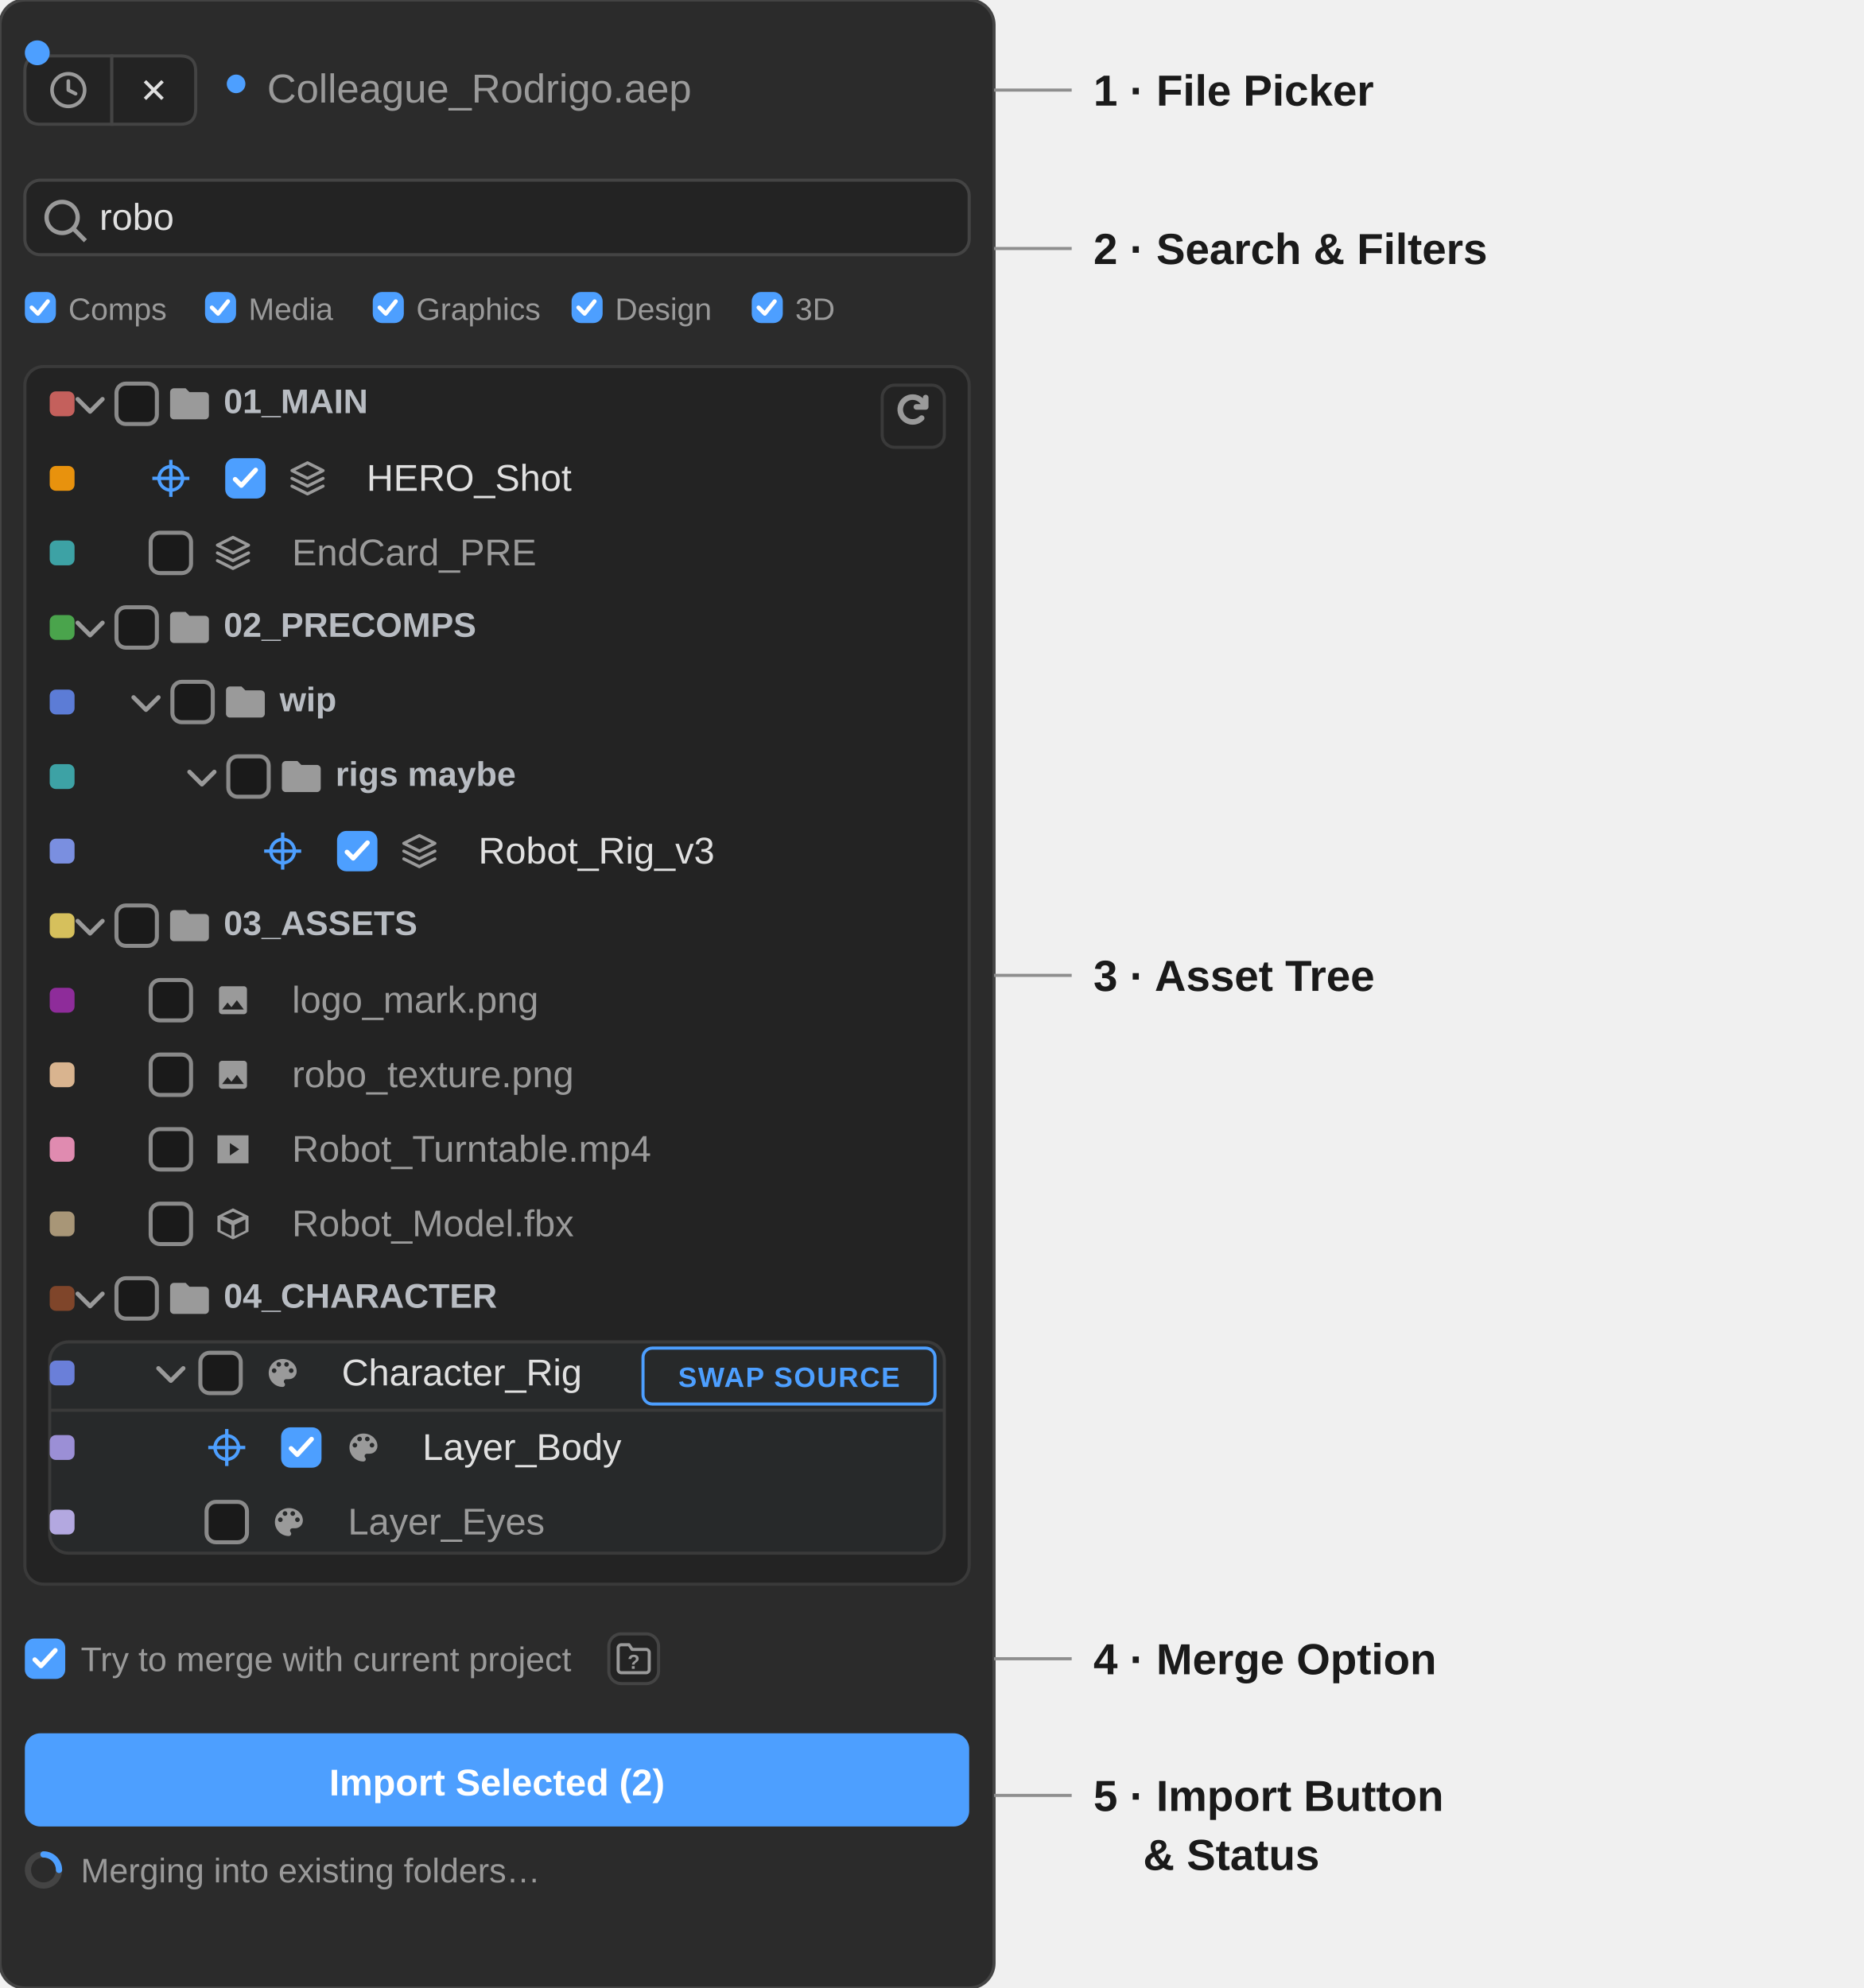
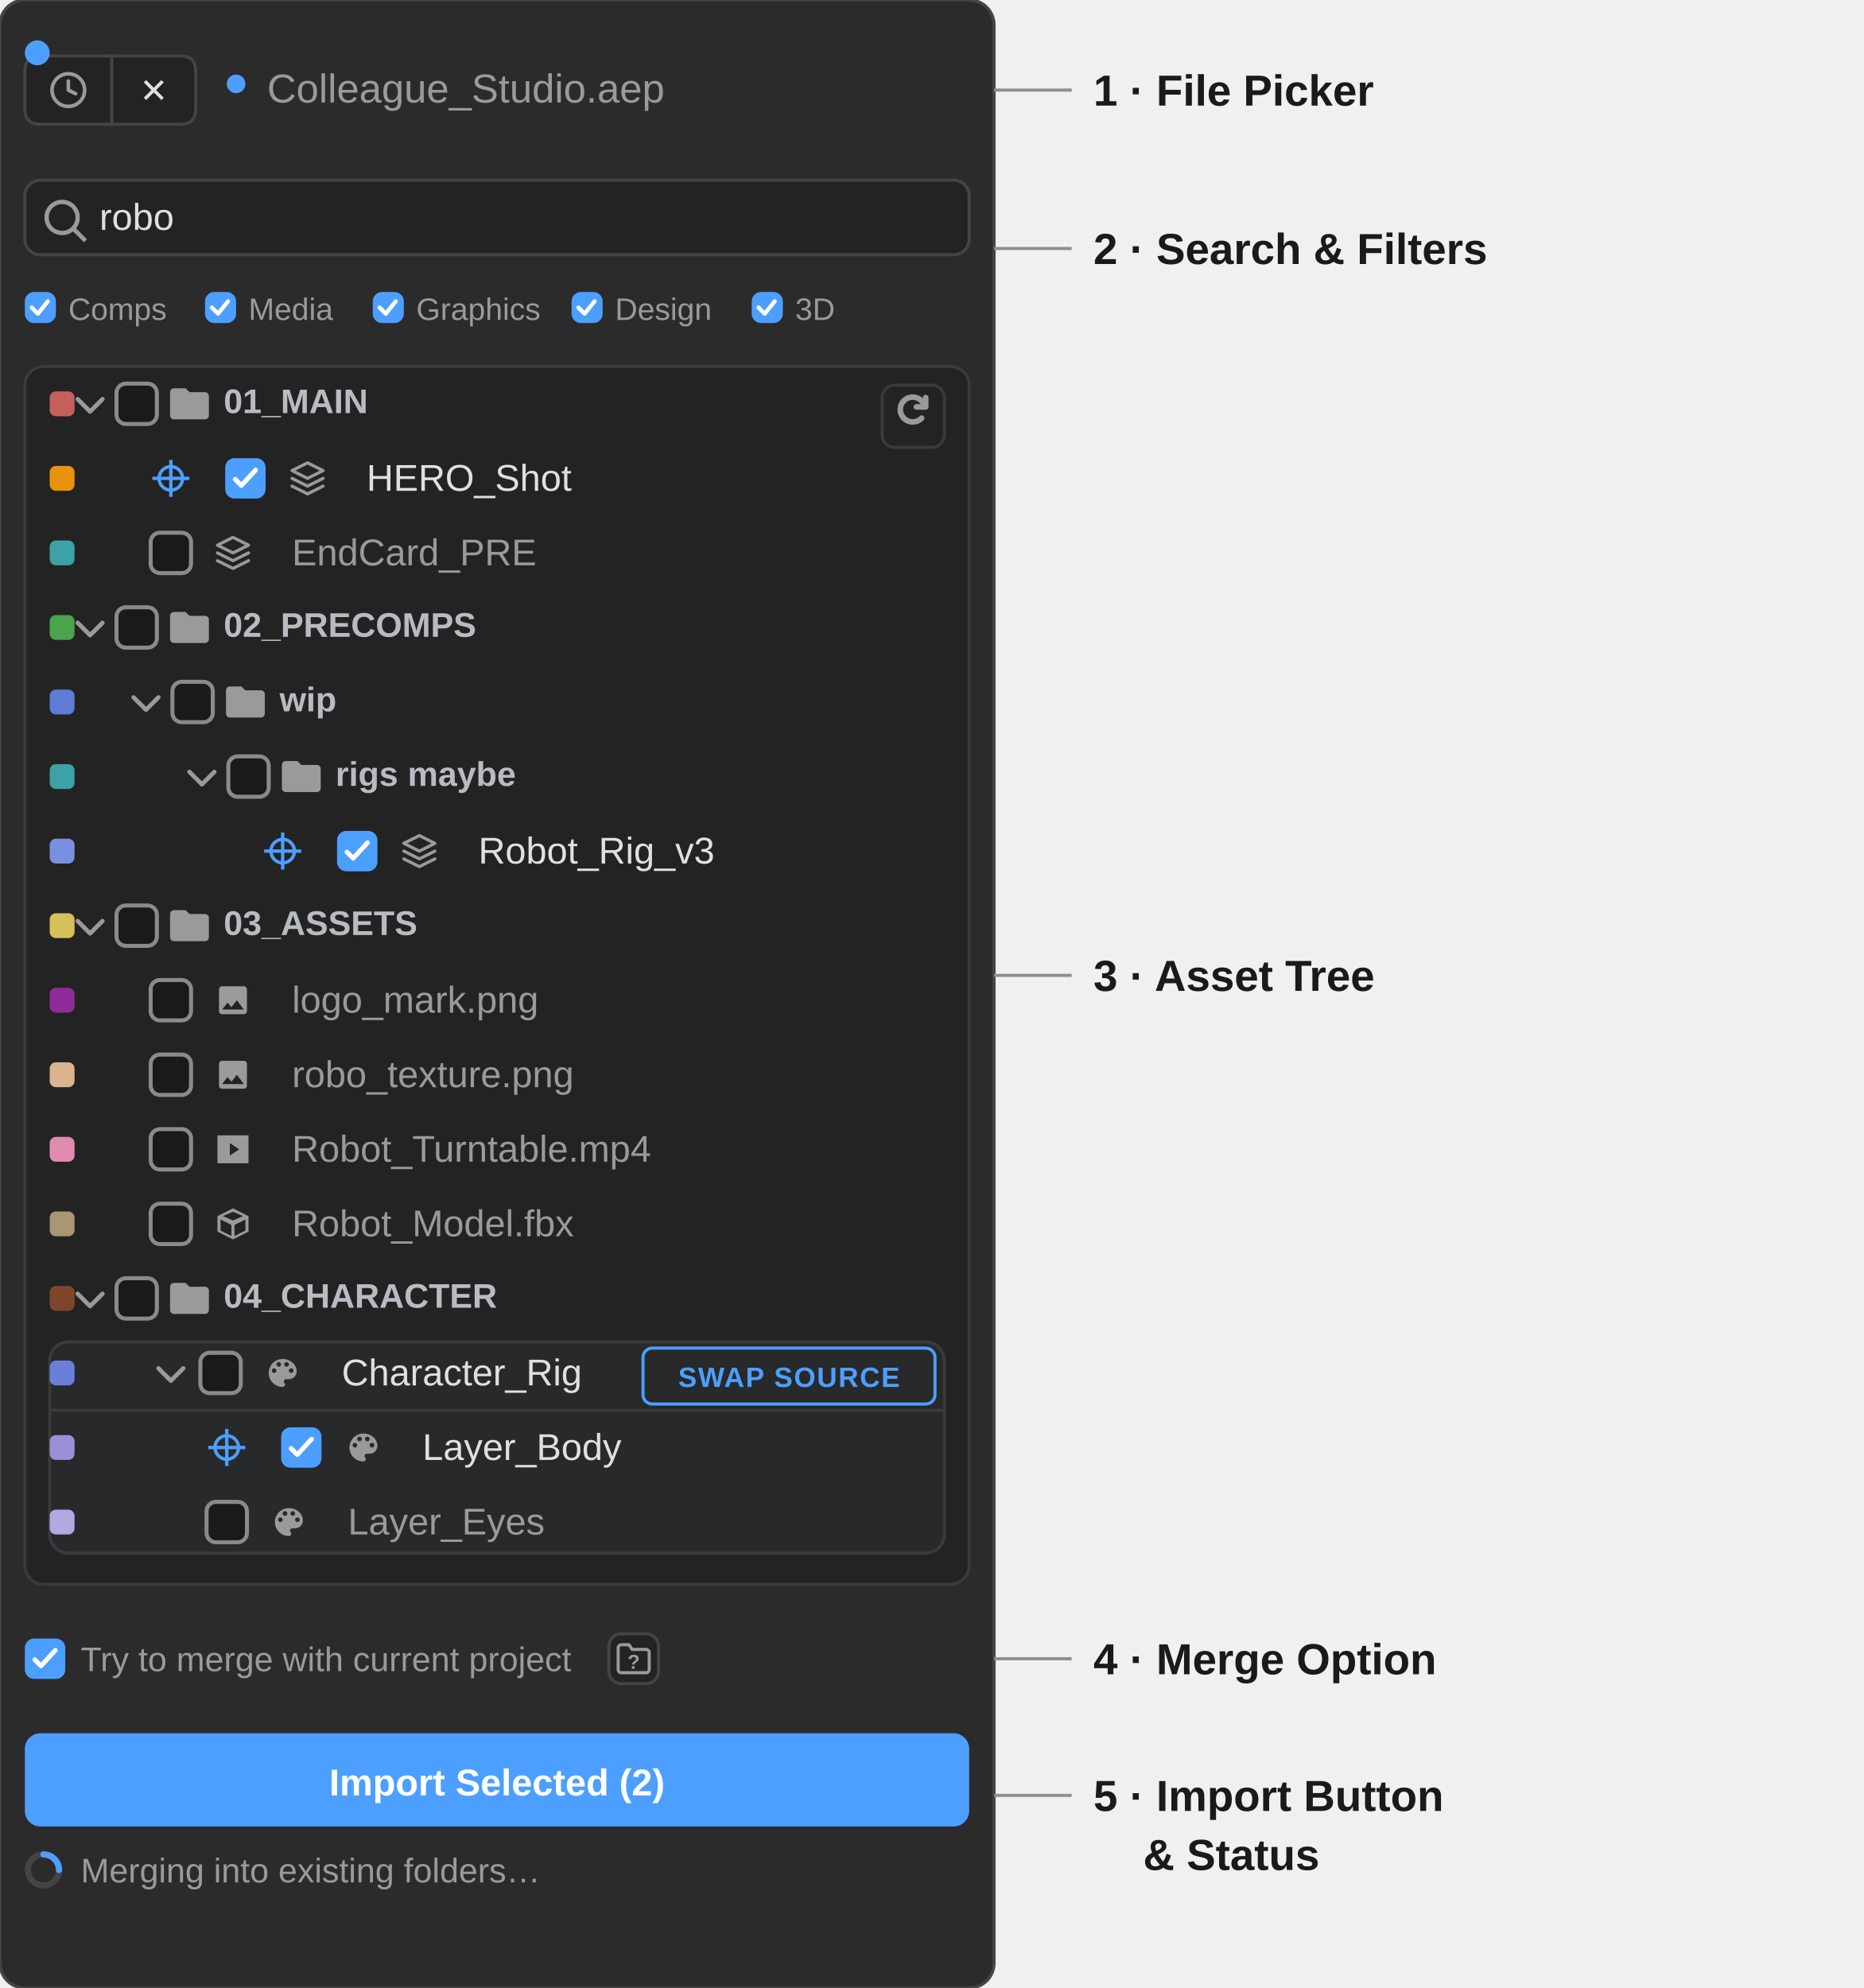
<svg xmlns="http://www.w3.org/2000/svg" xmlns:xlink="http://www.w3.org/1999/xlink" viewBox="0 0 600 640" font-family="Arial">
  <defs>
    <g id="chevron-down">
      <path d="M-4,-1.5 L0,2.5 L4,-1.5" fill="none" stroke="#9a9a9a" stroke-width="1.4" stroke-linecap="round" stroke-linejoin="round" />
    </g>
    <g id="chevron-right">
      <path d="M-1.5,-4 L2.5,0 L-1.5,4" fill="none" stroke="#9a9a9a" stroke-width="1.4" stroke-linecap="round" stroke-linejoin="round" />
    </g>
    <g id="folder-icon">
      <g transform="scale(0.625) translate(-12,-12)" fill="#9a9a9a">
        <path d="M10 4H4c-1.1 0-1.99.9-1.99 2L2 18c0 1.1.9 2 2 2h16c1.1 0 2-.9 2-2V8c0-1.1-.9-2-2-2h-8l-2-2z" />
      </g>
    </g>
    <g id="type-comp">
      <g transform="scale(0.5) translate(-12,-12)" fill="none" stroke="#9a9a9a" stroke-width="2" stroke-linejoin="round" stroke-linecap="round">
        <polygon points="12 2 2 7 12 12 22 7" />
        <polyline points="2 17 12 22 22 17" />
        <polyline points="2 12 12 17 22 12" />
      </g>
    </g>
    <g id="type-media">
      <g transform="scale(0.5) translate(-12,-12)" fill="#9a9a9a" fill-rule="evenodd">
        <path d="M2 3h20v18H2V3zm8 5v8l6-4-6-4z" />
      </g>
    </g>
    <g id="type-graphics">
      <g transform="scale(0.5) translate(-12,-12)" fill="#9a9a9a">
        <path d="M21 19V5c0-1.1-.9-2-2-2H5c-1.1 0-2 .9-2 2v14c0 1.1.9 2 2 2h14c1.1 0 2-.9 2-2zM8.5 13.5l2.5 3.01L14.5 12l4.5 6H5l3.5-4.5z" />
      </g>
    </g>
    <g id="type-design">
      <g transform="scale(0.5) translate(-12,-12)" fill="#9a9a9a">
        <path d="M12 3c-4.97 0-9 4.03-9 9s4.03 9 9 9c.83 0 1.5-.67 1.5-1.5 0-.39-.15-.74-.39-1.01-.23-.26-.38-.61-.38-.99 0-.83.67-1.5 1.5-1.5H16c2.76 0 5-2.24 5-5 0-4.42-4.03-8-9-8zm-5.5 9c-.83 0-1.5-.67-1.5-1.5S5.67 9 6.5 9 8 9.67 8 10.5 7.33 12 6.5 12zm3-4C8.67 8 8 7.33 8 6.5S8.67 5 9.5 5s1.5.67 1.5 1.5S10.33 8 9.5 8zm5 0c-.83 0-1.5-.67-1.5-1.5S13.67 5 14.5 5s1.5.67 1.5 1.5S15.33 8 14.5 8zm3 4c-.83 0-1.5-.67-1.5-1.5S16.67 9 17.5 9s1.5.67 1.5 1.5-.67 1.5-1.5 1.5z" />
      </g>
    </g>
    <g id="type-threed">
      <g transform="scale(0.5) translate(-12,-12)" fill="#9a9a9a">
        <path d="M12 2L2 7v10l10 5 10-5V7L12 2zm0 2.18L18.5 7 12 9.82 5.5 7 12 4.18zM4 9.18l7 3.5v7.14l-7-3.5V9.18zm9 10.64v-7.14l7-3.5v7.14l-7 3.5z" />
      </g>
    </g>
    <g id="target-icon">
      <g transform="scale(0.5417) translate(-12,-12)" fill="none" stroke-width="2">
        <circle cx="12" cy="12" r="7" />
        <line x1="12" y1="1" x2="12" y2="23" />
        <line x1="1" y1="12" x2="23" y2="12" />
      </g>
    </g>
    <g id="checkbox-off">
      <rect x="-6.5" y="-6.5" width="13" height="13" rx="3" fill="#1a1a1a" stroke="#8a8a8a" stroke-width="1.3" />
    </g>
    <g id="checkbox-on">
      <rect x="-6.5" y="-6.5" width="13" height="13" rx="3" fill="#4d9fff" />
      <path d="M-3.3,0.3 L-1.3,2.3 L3.3,-2.7" fill="none" stroke="#fff" stroke-width="1.5" stroke-linecap="round" stroke-linejoin="round" />
    </g>
    <g id="filter-check">
      <rect width="10" height="10" rx="3" fill="#4d9fff" />
      <path d="M2.2,5 L4.2,7 L7.4,3" fill="none" stroke="#fff" stroke-width="1.3" stroke-linecap="round" stroke-linejoin="round" />
    </g>
  </defs>
  <rect width="320" height="640" rx="8" fill="#2b2b2b" stroke="#444" />
  <path d="M13,18 H36 V40 H13 Q8,40 8,35 V23 Q8,18 13,18 Z" fill="#232323" stroke="#444" />
  <circle cx="12" cy="17" r="4" fill="#4d9fff" />
  <g transform="translate(22,29) scale(0.5833)" fill="none" stroke="#9a9a9a" stroke-width="2" stroke-linecap="round" stroke-linejoin="round">
    <circle r="9" />
    <polyline points="0,-5 0,0 4,2" />
  </g>
  <path d="M36,18 H58 Q63,18 63,23 V35 Q63,40 58,40 H36 Z" fill="#232323" stroke="#444" />
  <text x="49.5" y="33" fill="#e0e0e0" font-size="11" text-anchor="middle">✕</text>
  <circle cx="76" cy="27" r="3" fill="#4d9fff" />
-   <text x="86" y="33" fill="#9a9a9a" font-size="13">Colleague_Rodrigo.aep</text>
+   <text x="86" y="33" fill="#9a9a9a" font-size="13">Colleague_Studio.aep</text>
  <rect x="8" y="58" width="304" height="24" rx="5" fill="#232323" stroke="#444" />
  <g transform="translate(20,70)" fill="none" stroke="#9a9a9a" stroke-width="1.4">
    <circle r="5" />
    <line x1="3.9" y1="3.9" x2="7.5" y2="7.5" />
  </g>
  <text x="32" y="74" fill="#e0e0e0" font-size="12">robo</text>
  <g font-size="10" fill="#9a9a9a">
    <use xlink:href="#filter-check" href="#filter-check" x="8" y="94" />
    <text x="22" y="103">Comps</text>
    <use xlink:href="#filter-check" href="#filter-check" x="66" y="94" />
    <text x="80" y="103">Media</text>
    <use xlink:href="#filter-check" href="#filter-check" x="120" y="94" />
    <text x="134" y="103">Graphics</text>
    <use xlink:href="#filter-check" href="#filter-check" x="184" y="94" />
    <text x="198" y="103">Design</text>
    <use xlink:href="#filter-check" href="#filter-check" x="242" y="94" />
    <text x="256" y="103">3D</text>
  </g>
  <rect x="8" y="118" width="304" height="392" rx="6" fill="#232323" stroke="#3a3a3a" />
  <rect x="284" y="124" width="20" height="20" rx="4" fill="#232323" stroke="#3a3a3a" />
  <g transform="translate(294,134)" fill="none" stroke="#9a9a9a" stroke-width="1.8" stroke-linecap="round" stroke-linejoin="round">
    <polyline points="4,-6 4,-3 1,-3" />
    <path d="M2.7,0.6 A4,4 0 1 1 3.7,-3.1" />
  </g>
  <g font-size="12" fill="#e0e0e0">
    <rect x="16" y="126" width="8" height="8" rx="2" fill="#c4605c" />
    <use xlink:href="#chevron-down" href="#chevron-down" x="29" y="130" />
    <use xlink:href="#checkbox-off" href="#checkbox-off" x="44" y="130" />
    <use xlink:href="#folder-icon" href="#folder-icon" x="61" y="130" />
    <text x="72" y="133" fill="#b8bcc2" font-weight="600" font-size="11">01_MAIN</text>
    <rect x="16" y="150" width="8" height="8" rx="2" fill="#e8920d" />
    <use xlink:href="#target-icon" href="#target-icon" x="55" y="154" stroke="#4d9fff" />
    <use xlink:href="#checkbox-on" href="#checkbox-on" x="79" y="154" />
    <use xlink:href="#type-comp" href="#type-comp" x="99" y="154" />
    <text x="118" y="158">HERO_Shot</text>
    <rect x="16" y="174" width="8" height="8" rx="2" fill="#3da2a5" />
    <use xlink:href="#checkbox-off" href="#checkbox-off" x="55" y="178" />
    <use xlink:href="#type-comp" href="#type-comp" x="75" y="178" />
    <text x="94" y="182" fill="#9a9a9a">EndCard_PRE</text>
    <rect x="16" y="198" width="8" height="8" rx="2" fill="#4aa44c" />
    <use xlink:href="#chevron-down" href="#chevron-down" x="29" y="202" />
    <use xlink:href="#checkbox-off" href="#checkbox-off" x="44" y="202" />
    <use xlink:href="#folder-icon" href="#folder-icon" x="61" y="202" />
    <text x="72" y="205" fill="#b8bcc2" font-weight="600" font-size="11">02_PRECOMPS</text>
    <rect x="16" y="222" width="8" height="8" rx="2" fill="#5c7cd6" />
    <use xlink:href="#chevron-down" href="#chevron-down" x="47" y="226" />
    <use xlink:href="#checkbox-off" href="#checkbox-off" x="62" y="226" />
    <use xlink:href="#folder-icon" href="#folder-icon" x="79" y="226" />
    <text x="90" y="229" fill="#b8bcc2" font-weight="600" font-size="11">wip</text>
    <rect x="16" y="246" width="8" height="8" rx="2" fill="#3da2a5" />
    <use xlink:href="#chevron-down" href="#chevron-down" x="65" y="250" />
    <use xlink:href="#checkbox-off" href="#checkbox-off" x="80" y="250" />
    <use xlink:href="#folder-icon" href="#folder-icon" x="97" y="250" />
    <text x="108" y="253" fill="#b8bcc2" font-weight="600" font-size="11">rigs maybe</text>
    <rect x="16" y="270" width="8" height="8" rx="2" fill="#7a8fe0" />
    <use xlink:href="#target-icon" href="#target-icon" x="91" y="274" stroke="#4d9fff" />
    <use xlink:href="#checkbox-on" href="#checkbox-on" x="115" y="274" />
    <use xlink:href="#type-comp" href="#type-comp" x="135" y="274" />
    <text x="154" y="278">Robot_Rig_v3</text>
    <rect x="16" y="294" width="8" height="8" rx="2" fill="#d6c05c" />
    <use xlink:href="#chevron-down" href="#chevron-down" x="29" y="298" />
    <use xlink:href="#checkbox-off" href="#checkbox-off" x="44" y="298" />
    <use xlink:href="#folder-icon" href="#folder-icon" x="61" y="298" />
    <text x="72" y="301" fill="#b8bcc2" font-weight="600" font-size="11">03_ASSETS</text>
    <rect x="16" y="318" width="8" height="8" rx="2" fill="#8e2c9a" />
    <use xlink:href="#checkbox-off" href="#checkbox-off" x="55" y="322" />
    <use xlink:href="#type-graphics" href="#type-graphics" x="75" y="322" />
    <text x="94" y="326" fill="#9a9a9a">logo_mark.png</text>
    <rect x="16" y="342" width="8" height="8" rx="2" fill="#d9b48f" />
    <use xlink:href="#checkbox-off" href="#checkbox-off" x="55" y="346" />
    <use xlink:href="#type-graphics" href="#type-graphics" x="75" y="346" />
    <text x="94" y="350" fill="#9a9a9a">robo_texture.png</text>
    <rect x="16" y="366" width="8" height="8" rx="2" fill="#e08bb0" />
    <use xlink:href="#checkbox-off" href="#checkbox-off" x="55" y="370" />
    <use xlink:href="#type-media" href="#type-media" x="75" y="370" />
    <text x="94" y="374" fill="#9a9a9a">Robot_Turntable.mp4</text>
    <rect x="16" y="390" width="8" height="8" rx="2" fill="#a89677" />
    <use xlink:href="#checkbox-off" href="#checkbox-off" x="55" y="394" />
    <use xlink:href="#type-threed" href="#type-threed" x="75" y="394" />
    <text x="94" y="398" fill="#9a9a9a">Robot_Model.fbx</text>
    <rect x="16" y="414" width="8" height="8" rx="2" fill="#7f452a" />
    <use xlink:href="#chevron-down" href="#chevron-down" x="29" y="418" />
    <use xlink:href="#checkbox-off" href="#checkbox-off" x="44" y="418" />
    <use xlink:href="#folder-icon" href="#folder-icon" x="61" y="418" />
    <text x="72" y="421" fill="#b8bcc2" font-weight="600" font-size="11">04_CHARACTER</text>
    <rect x="16" y="432" width="288" height="68" rx="6" fill="#2f3438" fill-opacity="0.35" stroke="#3a3a3a" />
    <line x1="16" y1="454" x2="304" y2="454" stroke="#3a3a3a" />
    <rect x="16" y="438" width="8" height="8" rx="2" fill="#6a7fd9" />
    <use xlink:href="#chevron-down" href="#chevron-down" x="55" y="442" />
    <use xlink:href="#checkbox-off" href="#checkbox-off" x="71" y="442" />
    <use xlink:href="#type-design" href="#type-design" x="91" y="442" />
    <text x="110" y="446">Character_Rig</text>
    <rect x="207" y="434" width="94" height="18" rx="3" fill="none" stroke="#4d9fff" />
    <text x="254" y="446.5" fill="#4d9fff" font-size="9" font-weight="700" text-anchor="middle" letter-spacing="0.4">SWAP SOURCE</text>
    <rect x="16" y="462" width="8" height="8" rx="2" fill="#9b8fd6" />
    <use xlink:href="#target-icon" href="#target-icon" x="73" y="466" stroke="#4d9fff" />
    <use xlink:href="#checkbox-on" href="#checkbox-on" x="97" y="466" />
    <use xlink:href="#type-design" href="#type-design" x="117" y="466" />
    <text x="136" y="470">Layer_Body</text>
    <rect x="16" y="486" width="8" height="8" rx="2" fill="#b3a8e0" />
    <use xlink:href="#checkbox-off" href="#checkbox-off" x="73" y="490" />
    <use xlink:href="#type-design" href="#type-design" x="93" y="490" />
    <text x="112" y="494" fill="#9a9a9a">Layer_Eyes</text>
  </g>
  <use xlink:href="#checkbox-on" href="#checkbox-on" x="14.5" y="534" />
  <text x="26" y="538" fill="#9a9a9a" font-size="11">Try to merge with current project</text>
  <rect x="196" y="526" width="16" height="16" rx="4" fill="#232323" stroke="#444" />
  <g transform="translate(198,528) scale(0.5)" stroke="#9a9a9a" stroke-width="2" stroke-linecap="round" stroke-linejoin="round" fill="none">
    <path d="M22 19a2 2 0 0 1-2 2H4a2 2 0 0 1-2-2V5a2 2 0 0 1 2-2h5l2 3h9a2 2 0 0 1 2 2z" />
    <text x="12" y="18.5" font-size="13" font-weight="bold" text-anchor="middle" fill="#9a9a9a" stroke="none">?</text>
  </g>
  <rect x="8" y="558" width="304" height="30" rx="5" fill="#4d9fff" />
  <text x="160" y="578" fill="#ffffff" font-size="12" font-weight="600" text-anchor="middle">Import Selected (2)</text>
  <circle cx="14" cy="602" r="5" fill="none" stroke="#444" stroke-width="2" />
  <path d="M14,597 a5,5 0 0 1 5,5" fill="none" stroke="#4d9fff" stroke-width="2" stroke-linecap="round" />
  <text x="26" y="606" fill="#9a9a9a" font-size="11">Merging into existing folders…</text>
  <g font-size="14" font-weight="600" fill="#1a1a1a">
    <line x1="320" y1="29" x2="345" y2="29" stroke="#8e8e8e" />
    <text x="352" y="34">1 · File Picker</text>
    <line x1="320" y1="80" x2="345" y2="80" stroke="#8e8e8e" />
    <text x="352" y="85">2 · Search &amp; Filters</text>
    <line x1="320" y1="314" x2="345" y2="314" stroke="#8e8e8e" />
    <text x="352" y="319">3 · Asset Tree</text>
    <line x1="320" y1="534" x2="345" y2="534" stroke="#8e8e8e" />
    <text x="352" y="539">4 · Merge Option</text>
    <line x1="320" y1="578" x2="345" y2="578" stroke="#8e8e8e" />
    <text x="352" y="583">5 · Import Button</text>
    <text x="368" y="602">&amp; Status</text>
  </g>
</svg>
